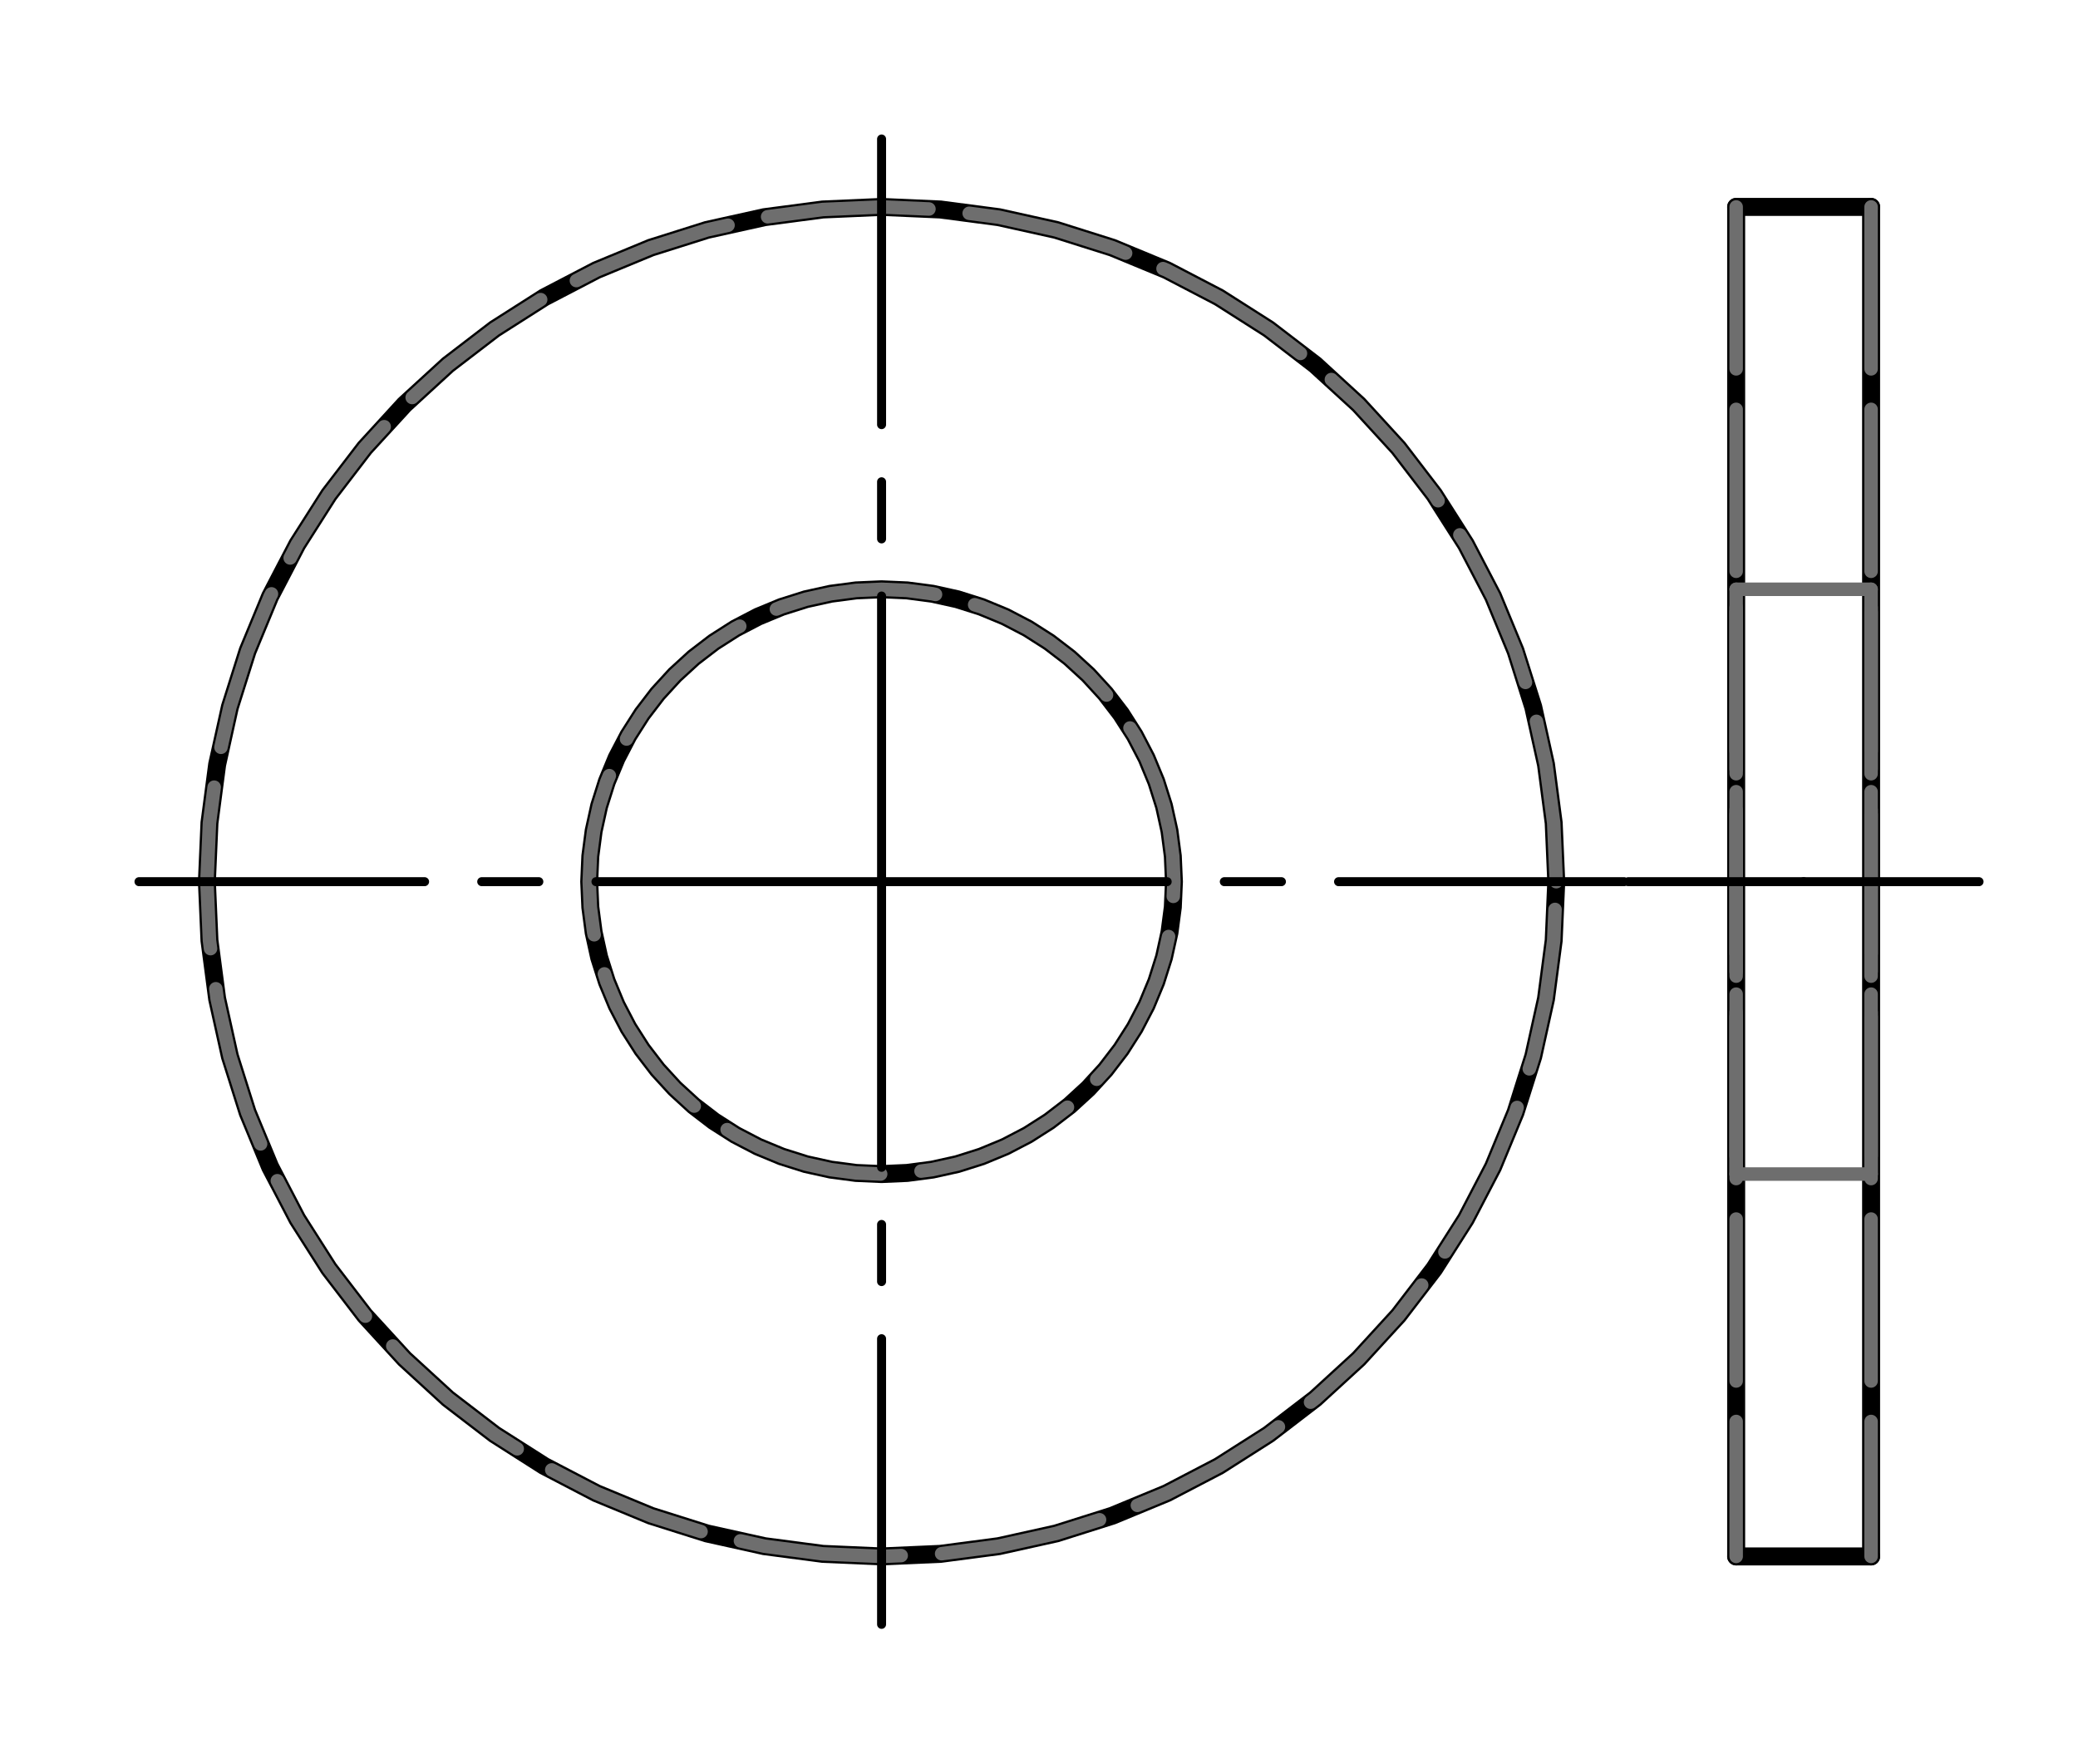
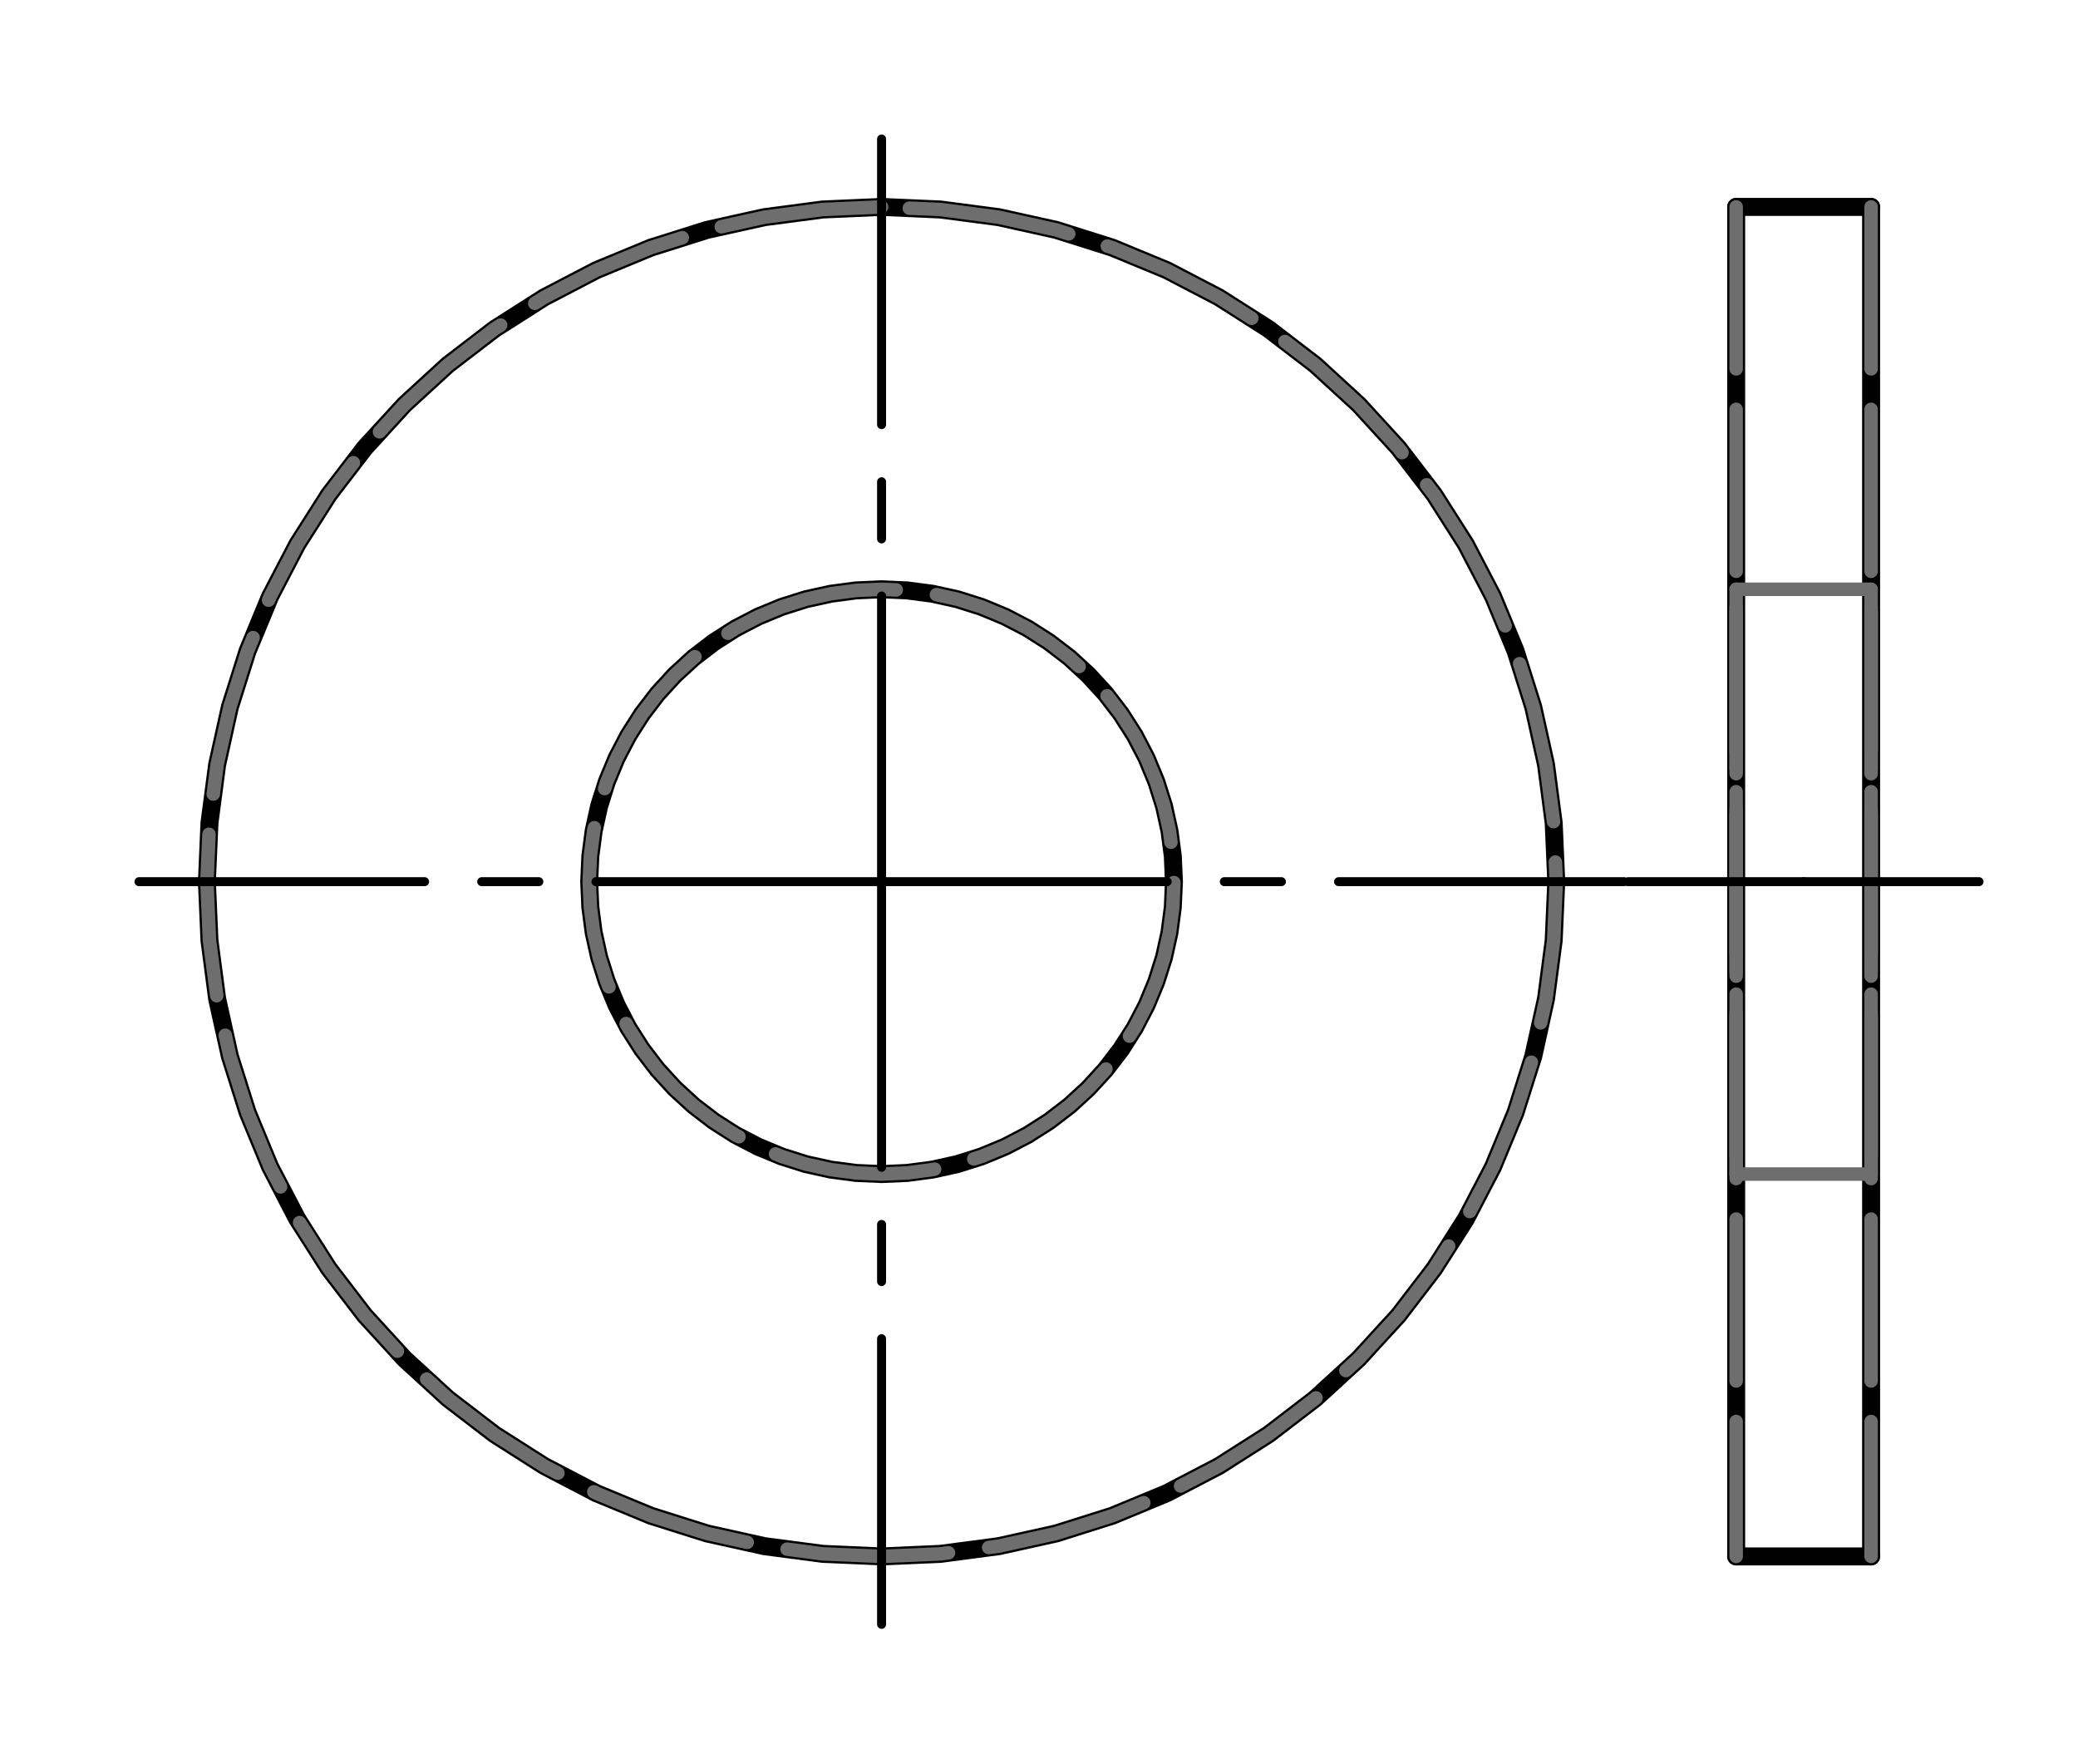
<svg xmlns="http://www.w3.org/2000/svg" width="46.2mm" height="39.2mm" viewBox="-19.6 -19.6 46.2 39.2" version="1.1">
  <g transform="scale(1,-1)" stroke-linecap="round">
    <g fill="none" stroke="rgb(0,0,0)" stroke-width="0.4" id="Visible">
-       <path d="M 15.0,0.0 L 14.943,1.307 L 14.772,2.605 L 14.489,3.882 L 14.095,5.13 L 13.595,6.339 L 12.99,7.5 L 12.287,8.604 L 11.491,9.642 L 10.607,10.607 L 9.642,11.491 L 8.604,12.287 L 7.5,12.99 L 6.339,13.595 L 5.13,14.095 L 3.882,14.489 L 2.605,14.772 L 1.307,14.943 L 0.0,15.0 L -1.307,14.943 L -2.605,14.772 L -3.882,14.489 L -5.13,14.095 L -6.339,13.595 L -7.5,12.99 L -8.604,12.287 L -9.642,11.491 L -10.607,10.607 L -11.491,9.642 L -12.287,8.604 L -12.99,7.5 L -13.595,6.339 L -14.095,5.13 L -14.489,3.882 L -14.772,2.605 L -14.943,1.307 L -15.0,0.0 L -14.943,-1.307 L -14.772,-2.605 L -14.489,-3.882 L -14.095,-5.13 L -13.595,-6.339 L -12.99,-7.5 L -12.287,-8.604 L -11.491,-9.642 L -10.607,-10.607 L -9.642,-11.491 L -8.604,-12.287 L -7.5,-12.99 L -6.339,-13.595 L -5.13,-14.095 L -3.882,-14.489 L -2.605,-14.772 L -1.307,-14.943 L -0.0,-15.0 L 1.307,-14.943 L 2.605,-14.772 L 3.882,-14.489 L 5.13,-14.095 L 6.339,-13.595 L 7.5,-12.99 L 8.604,-12.287 L 9.642,-11.491 L 10.607,-10.607 L 11.491,-9.642 L 12.287,-8.604 L 12.99,-7.5 L 13.595,-6.339 L 14.095,-5.13 L 14.489,-3.882 L 14.772,-2.605 L 14.943,-1.307 L 15.0,-0.0" />
-       <path d="M 6.5,0.0 L 6.475,0.567 L 6.401,1.129 L 6.279,1.682 L 6.108,2.223 L 5.891,2.747 L 5.629,3.25 L 5.324,3.728 L 4.979,4.178 L 4.596,4.596 L 4.178,4.979 L 3.728,5.324 L 3.25,5.629 L 2.747,5.891 L 2.223,6.108 L 1.682,6.279 L 1.129,6.401 L 0.567,6.475 L -0.0,6.5 L -0.567,6.475 L -1.129,6.401 L -1.682,6.279 L -2.223,6.108 L -2.747,5.891 L -3.25,5.629 L -3.728,5.324 L -4.178,4.979 L -4.596,4.596 L -4.979,4.178 L -5.324,3.728 L -5.629,3.25 L -5.891,2.747 L -6.108,2.223 L -6.279,1.682 L -6.401,1.129 L -6.475,0.567 L -6.5,-0.0 L -6.475,-0.567 L -6.401,-1.129 L -6.279,-1.682 L -6.108,-2.223 L -5.891,-2.747 L -5.629,-3.25 L -5.324,-3.728 L -4.979,-4.178 L -4.596,-4.596 L -4.178,-4.979 L -3.728,-5.324 L -3.25,-5.629 L -2.747,-5.891 L -2.223,-6.108 L -1.682,-6.279 L -1.129,-6.401 L -0.567,-6.475 L 0.0,-6.5 L 0.567,-6.475 L 1.129,-6.401 L 1.682,-6.279 L 2.223,-6.108 L 2.747,-5.891 L 3.25,-5.629 L 3.728,-5.324 L 4.178,-4.979 L 4.596,-4.596 L 4.979,-4.178 L 5.324,-3.728 L 5.629,-3.25 L 5.891,-2.747 L 6.108,-2.223 L 6.279,-1.682 L 6.401,-1.129 L 6.475,-0.567 L 6.5,0.0" />
+       <path d="M 0.0,15.0 L -1.307,14.943 L -2.605,14.772 L -3.882,14.489 L -5.13,14.095 L -6.339,13.595 L -7.5,12.99 L -8.604,12.287 L -9.642,11.491 L -10.607,10.607 L -11.491,9.642 L -12.287,8.604 L -12.99,7.5 L -13.595,6.339 L -14.095,5.13 L -14.489,3.882 L -14.772,2.605 L -14.943,1.307 L -15.0,0.0 L -14.943,-1.307 L -14.772,-2.605 L -14.489,-3.882 L -14.095,-5.13 L -13.595,-6.339 L -12.99,-7.5 L -12.287,-8.604 L -11.491,-9.642 L -10.607,-10.607 L -9.642,-11.491 L -8.604,-12.287 L -7.5,-12.99 L -6.339,-13.595 L -5.13,-14.095 L -3.882,-14.489 L -2.605,-14.772 L -1.307,-14.943 L -0.0,-15.0 L 1.307,-14.943 L 2.605,-14.772 L 3.882,-14.489 L 5.13,-14.095 L 6.339,-13.595 L 7.5,-12.99 L 8.604,-12.287 L 9.642,-11.491 L 10.607,-10.607 L 11.491,-9.642 L 12.287,-8.604 L 12.99,-7.5 L 13.595,-6.339 L 14.095,-5.13 L 14.489,-3.882 L 14.772,-2.605 L 14.943,-1.307 L 15.0,-0.0 L 14.943,1.307 L 14.772,2.605 L 14.489,3.882 L 14.095,5.13 L 13.595,6.339 L 12.99,7.5 L 12.287,8.604 L 11.491,9.642 L 10.607,10.607 L 9.642,11.491 L 8.604,12.287 L 7.5,12.99 L 6.339,13.595 L 5.13,14.095 L 3.882,14.489 L 2.605,14.772 L 1.307,14.943 L 0.0,15.0" />
+       <path d="M 0.0,6.5 L -0.567,6.475 L -1.129,6.401 L -1.682,6.279 L -2.223,6.108 L -2.747,5.891 L -3.25,5.629 L -3.728,5.324 L -4.178,4.979 L -4.596,4.596 L -4.979,4.178 L -5.324,3.728 L -5.629,3.25 L -5.891,2.747 L -6.108,2.223 L -6.279,1.682 L -6.401,1.129 L -6.475,0.567 L -6.5,-0.0 L -6.475,-0.567 L -6.401,-1.129 L -6.279,-1.682 L -6.108,-2.223 L -5.891,-2.747 L -5.629,-3.25 L -5.324,-3.728 L -4.979,-4.178 L -4.596,-4.596 L -4.178,-4.979 L -3.728,-5.324 L -3.25,-5.629 L -2.747,-5.891 L -2.223,-6.108 L -1.682,-6.279 L -1.129,-6.401 L -0.567,-6.475 L 0.0,-6.5 L 0.567,-6.475 L 1.129,-6.401 L 1.682,-6.279 L 2.223,-6.108 L 2.747,-5.891 L 3.25,-5.629 L 3.728,-5.324 L 4.178,-4.979 L 4.596,-4.596 L 4.979,-4.178 L 5.324,-3.728 L 5.629,-3.25 L 5.891,-2.747 L 6.108,-2.223 L 6.279,-1.682 L 6.401,-1.129 L 6.475,-0.567 L 6.5,0.0 L 6.475,0.567 L 6.401,1.129 L 6.279,1.682 L 6.108,2.223 L 5.891,2.747 L 5.629,3.25 L 5.324,3.728 L 4.979,4.178 L 4.596,4.596 L 4.178,4.979 L 3.728,5.324 L 3.25,5.629 L 2.747,5.891 L 2.223,6.108 L 1.682,6.279 L 1.129,6.401 L 0.567,6.475 L -0.0,6.5" />
      <path d="M 19.0,-15.0 L 19.0,-14.583 L 19.0,-14.167 L 19.0,-13.75 L 19.0,-13.333 L 19.0,-12.917 L 19.0,-12.5 L 19.0,-12.083 L 19.0,-11.667 L 19.0,-11.25 L 19.0,-10.833 L 19.0,-10.417 L 19.0,-10.0 L 19.0,-9.583 L 19.0,-9.167 L 19.0,-8.75 L 19.0,-8.333 L 19.0,-7.917 L 19.0,-7.5 L 19.0,-7.083 L 19.0,-6.667 L 19.0,-6.25 L 19.0,-5.833 L 19.0,-5.417 L 19.0,-5.0 L 19.0,-4.583 L 19.0,-4.167 L 19.0,-3.75 L 19.0,-3.333 L 19.0,-2.917 L 19.0,-2.5 L 19.0,-2.083 L 19.0,-1.667 L 19.0,-1.25 L 19.0,-0.833 L 19.0,-0.417 L 19.0,0.0 L 19.0,0.417 L 19.0,0.833 L 19.0,1.25 L 19.0,1.667 L 19.0,2.083 L 19.0,2.5 L 19.0,2.917 L 19.0,3.333 L 19.0,3.75 L 19.0,4.167 L 19.0,4.583 L 19.0,5.0 L 19.0,5.417 L 19.0,5.833 L 19.0,6.25 L 19.0,6.667 L 19.0,7.083 L 19.0,7.5 L 19.0,7.917 L 19.0,8.333 L 19.0,8.75 L 19.0,9.167 L 19.0,9.583 L 19.0,10.0 L 19.0,10.417 L 19.0,10.833 L 19.0,11.25 L 19.0,11.667 L 19.0,12.083 L 19.0,12.5 L 19.0,12.917 L 19.0,13.333 L 19.0,13.75 L 19.0,14.167 L 19.0,14.583 L 19.0,15.0" />
      <path d="M 22.0,15.0 L 21.958,15.0 L 21.917,15.0 L 21.875,15.0 L 21.833,15.0 L 21.792,15.0 L 21.75,15.0 L 21.708,15.0 L 21.667,15.0 L 21.625,15.0 L 21.583,15.0 L 21.542,15.0 L 21.5,15.0 L 21.458,15.0 L 21.417,15.0 L 21.375,15.0 L 21.333,15.0 L 21.292,15.0 L 21.25,15.0 L 21.208,15.0 L 21.167,15.0 L 21.125,15.0 L 21.083,15.0 L 21.042,15.0 L 21.0,15.0 L 20.958,15.0 L 20.917,15.0 L 20.875,15.0 L 20.833,15.0 L 20.792,15.0 L 20.75,15.0 L 20.708,15.0 L 20.667,15.0 L 20.625,15.0 L 20.583,15.0 L 20.542,15.0 L 20.5,15.0 L 20.458,15.0 L 20.417,15.0 L 20.375,15.0 L 20.333,15.0 L 20.292,15.0 L 20.25,15.0 L 20.208,15.0 L 20.167,15.0 L 20.125,15.0 L 20.083,15.0 L 20.042,15.0 L 20.0,15.0 L 19.958,15.0 L 19.917,15.0 L 19.875,15.0 L 19.833,15.0 L 19.792,15.0 L 19.75,15.0 L 19.708,15.0 L 19.667,15.0 L 19.625,15.0 L 19.583,15.0 L 19.542,15.0 L 19.5,15.0 L 19.458,15.0 L 19.417,15.0 L 19.375,15.0 L 19.333,15.0 L 19.292,15.0 L 19.25,15.0 L 19.208,15.0 L 19.167,15.0 L 19.125,15.0 L 19.083,15.0 L 19.042,15.0 L 19.0,15.0" />
      <path d="M 22.0,-15.0 L 22.0,-14.583 L 22.0,-14.167 L 22.0,-13.75 L 22.0,-13.333 L 22.0,-12.917 L 22.0,-12.5 L 22.0,-12.083 L 22.0,-11.667 L 22.0,-11.25 L 22.0,-10.833 L 22.0,-10.417 L 22.0,-10.0 L 22.0,-9.583 L 22.0,-9.167 L 22.0,-8.75 L 22.0,-8.333 L 22.0,-7.917 L 22.0,-7.5 L 22.0,-7.083 L 22.0,-6.667 L 22.0,-6.25 L 22.0,-5.833 L 22.0,-5.417 L 22.0,-5.0 L 22.0,-4.583 L 22.0,-4.167 L 22.0,-3.75 L 22.0,-3.333 L 22.0,-2.917 L 22.0,-2.5 L 22.0,-2.083 L 22.0,-1.667 L 22.0,-1.25 L 22.0,-0.833 L 22.0,-0.417 L 22.0,0.0 L 22.0,0.417 L 22.0,0.833 L 22.0,1.25 L 22.0,1.667 L 22.0,2.083 L 22.0,2.5 L 22.0,2.917 L 22.0,3.333 L 22.0,3.75 L 22.0,4.167 L 22.0,4.583 L 22.0,5.0 L 22.0,5.417 L 22.0,5.833 L 22.0,6.25 L 22.0,6.667 L 22.0,7.083 L 22.0,7.5 L 22.0,7.917 L 22.0,8.333 L 22.0,8.75 L 22.0,9.167 L 22.0,9.583 L 22.0,10.0 L 22.0,10.417 L 22.0,10.833 L 22.0,11.25 L 22.0,11.667 L 22.0,12.083 L 22.0,12.5 L 22.0,12.917 L 22.0,13.333 L 22.0,13.75 L 22.0,14.167 L 22.0,14.583 L 22.0,15.0" />
      <path d="M 22.0,-15.0 L 21.958,-15.0 L 21.917,-15.0 L 21.875,-15.0 L 21.833,-15.0 L 21.792,-15.0 L 21.75,-15.0 L 21.708,-15.0 L 21.667,-15.0 L 21.625,-15.0 L 21.583,-15.0 L 21.542,-15.0 L 21.5,-15.0 L 21.458,-15.0 L 21.417,-15.0 L 21.375,-15.0 L 21.333,-15.0 L 21.292,-15.0 L 21.25,-15.0 L 21.208,-15.0 L 21.167,-15.0 L 21.125,-15.0 L 21.083,-15.0 L 21.042,-15.0 L 21.0,-15.0 L 20.958,-15.0 L 20.917,-15.0 L 20.875,-15.0 L 20.833,-15.0 L 20.792,-15.0 L 20.75,-15.0 L 20.708,-15.0 L 20.667,-15.0 L 20.625,-15.0 L 20.583,-15.0 L 20.542,-15.0 L 20.5,-15.0 L 20.458,-15.0 L 20.417,-15.0 L 20.375,-15.0 L 20.333,-15.0 L 20.292,-15.0 L 20.25,-15.0 L 20.208,-15.0 L 20.167,-15.0 L 20.125,-15.0 L 20.083,-15.0 L 20.042,-15.0 L 20.0,-15.0 L 19.958,-15.0 L 19.917,-15.0 L 19.875,-15.0 L 19.833,-15.0 L 19.792,-15.0 L 19.75,-15.0 L 19.708,-15.0 L 19.667,-15.0 L 19.625,-15.0 L 19.583,-15.0 L 19.542,-15.0 L 19.5,-15.0 L 19.458,-15.0 L 19.417,-15.0 L 19.375,-15.0 L 19.333,-15.0 L 19.292,-15.0 L 19.25,-15.0 L 19.208,-15.0 L 19.167,-15.0 L 19.125,-15.0 L 19.083,-15.0 L 19.042,-15.0 L 19.0,-15.0" />
    </g>
    <g fill="none" stroke="rgb(110,110,110)" stroke-width="0.3" id="Hidden" stroke-dasharray="3.6 0.9">
-       <path d="M 15.0,0.0 L 14.943,1.307 L 14.772,2.605 L 14.489,3.882 L 14.095,5.13 L 13.595,6.339 L 12.99,7.5 L 12.287,8.604 L 11.491,9.642 L 10.607,10.607 L 9.642,11.491 L 8.604,12.287 L 7.5,12.99 L 6.339,13.595 L 5.13,14.095 L 3.882,14.489 L 2.605,14.772 L 1.307,14.943 L 0.0,15.0 L -1.307,14.943 L -2.605,14.772 L -3.882,14.489 L -5.13,14.095 L -6.339,13.595 L -7.5,12.99 L -8.604,12.287 L -9.642,11.491 L -10.607,10.607 L -11.491,9.642 L -12.287,8.604 L -12.99,7.5 L -13.595,6.339 L -14.095,5.13 L -14.489,3.882 L -14.772,2.605 L -14.943,1.307 L -15.0,0.0 L -14.943,-1.307 L -14.772,-2.605 L -14.489,-3.882 L -14.095,-5.13 L -13.595,-6.339 L -12.99,-7.5 L -12.287,-8.604 L -11.491,-9.642 L -10.607,-10.607 L -9.642,-11.491 L -8.604,-12.287 L -7.5,-12.99 L -6.339,-13.595 L -5.13,-14.095 L -3.882,-14.489 L -2.605,-14.772 L -1.307,-14.943 L -0.0,-15.0 L 1.307,-14.943 L 2.605,-14.772 L 3.882,-14.489 L 5.13,-14.095 L 6.339,-13.595 L 7.5,-12.99 L 8.604,-12.287 L 9.642,-11.491 L 10.607,-10.607 L 11.491,-9.642 L 12.287,-8.604 L 12.99,-7.5 L 13.595,-6.339 L 14.095,-5.13 L 14.489,-3.882 L 14.772,-2.605 L 14.943,-1.307 L 15.0,-0.0" />
-       <path d="M 6.5,0.0 L 6.475,0.567 L 6.401,1.129 L 6.279,1.682 L 6.108,2.223 L 5.891,2.747 L 5.629,3.25 L 5.324,3.728 L 4.979,4.178 L 4.596,4.596 L 4.178,4.979 L 3.728,5.324 L 3.25,5.629 L 2.747,5.891 L 2.223,6.108 L 1.682,6.279 L 1.129,6.401 L 0.567,6.475 L -0.0,6.5 L -0.567,6.475 L -1.129,6.401 L -1.682,6.279 L -2.223,6.108 L -2.747,5.891 L -3.25,5.629 L -3.728,5.324 L -4.178,4.979 L -4.596,4.596 L -4.979,4.178 L -5.324,3.728 L -5.629,3.25 L -5.891,2.747 L -6.108,2.223 L -6.279,1.682 L -6.401,1.129 L -6.475,0.567 L -6.5,-0.0 L -6.475,-0.567 L -6.401,-1.129 L -6.279,-1.682 L -6.108,-2.223 L -5.891,-2.747 L -5.629,-3.25 L -5.324,-3.728 L -4.979,-4.178 L -4.596,-4.596 L -4.178,-4.979 L -3.728,-5.324 L -3.25,-5.629 L -2.747,-5.891 L -2.223,-6.108 L -1.682,-6.279 L -1.129,-6.401 L -0.567,-6.475 L 0.0,-6.5 L 0.567,-6.475 L 1.129,-6.401 L 1.682,-6.279 L 2.223,-6.108 L 2.747,-5.891 L 3.25,-5.629 L 3.728,-5.324 L 4.178,-4.979 L 4.596,-4.596 L 4.979,-4.178 L 5.324,-3.728 L 5.629,-3.25 L 5.891,-2.747 L 6.108,-2.223 L 6.279,-1.682 L 6.401,-1.129 L 6.475,-0.567 L 6.5,0.0" />
+       <path d="M 0.0,15.0 L -1.307,14.943 L -2.605,14.772 L -3.882,14.489 L -5.13,14.095 L -6.339,13.595 L -7.5,12.99 L -8.604,12.287 L -9.642,11.491 L -10.607,10.607 L -11.491,9.642 L -12.287,8.604 L -12.99,7.5 L -13.595,6.339 L -14.095,5.13 L -14.489,3.882 L -14.772,2.605 L -14.943,1.307 L -15.0,0.0 L -14.943,-1.307 L -14.772,-2.605 L -14.489,-3.882 L -14.095,-5.13 L -13.595,-6.339 L -12.99,-7.5 L -12.287,-8.604 L -11.491,-9.642 L -10.607,-10.607 L -9.642,-11.491 L -8.604,-12.287 L -7.5,-12.99 L -6.339,-13.595 L -5.13,-14.095 L -3.882,-14.489 L -2.605,-14.772 L -1.307,-14.943 L -0.0,-15.0 L 1.307,-14.943 L 2.605,-14.772 L 3.882,-14.489 L 5.13,-14.095 L 6.339,-13.595 L 7.5,-12.99 L 8.604,-12.287 L 9.642,-11.491 L 10.607,-10.607 L 11.491,-9.642 L 12.287,-8.604 L 12.99,-7.5 L 13.595,-6.339 L 14.095,-5.13 L 14.489,-3.882 L 14.772,-2.605 L 14.943,-1.307 L 15.0,-0.0 L 14.943,1.307 L 14.772,2.605 L 14.489,3.882 L 14.095,5.13 L 13.595,6.339 L 12.99,7.5 L 12.287,8.604 L 11.491,9.642 L 10.607,10.607 L 9.642,11.491 L 8.604,12.287 L 7.5,12.99 L 6.339,13.595 L 5.13,14.095 L 3.882,14.489 L 2.605,14.772 L 1.307,14.943 L 0.0,15.0" />
+       <path d="M 0.0,6.5 L -0.567,6.475 L -1.129,6.401 L -1.682,6.279 L -2.223,6.108 L -2.747,5.891 L -3.25,5.629 L -3.728,5.324 L -4.178,4.979 L -4.596,4.596 L -4.979,4.178 L -5.324,3.728 L -5.629,3.25 L -5.891,2.747 L -6.108,2.223 L -6.279,1.682 L -6.401,1.129 L -6.475,0.567 L -6.5,-0.0 L -6.475,-0.567 L -6.401,-1.129 L -6.279,-1.682 L -6.108,-2.223 L -5.891,-2.747 L -5.629,-3.25 L -5.324,-3.728 L -4.979,-4.178 L -4.596,-4.596 L -4.178,-4.979 L -3.728,-5.324 L -3.25,-5.629 L -2.747,-5.891 L -2.223,-6.108 L -1.682,-6.279 L -1.129,-6.401 L -0.567,-6.475 L 0.0,-6.5 L 0.567,-6.475 L 1.129,-6.401 L 1.682,-6.279 L 2.223,-6.108 L 2.747,-5.891 L 3.25,-5.629 L 3.728,-5.324 L 4.178,-4.979 L 4.596,-4.596 L 4.979,-4.178 L 5.324,-3.728 L 5.629,-3.25 L 5.891,-2.747 L 6.108,-2.223 L 6.279,-1.682 L 6.401,-1.129 L 6.475,-0.567 L 6.5,0.0 L 6.475,0.567 L 6.401,1.129 L 6.279,1.682 L 6.108,2.223 L 5.891,2.747 L 5.629,3.25 L 5.324,3.728 L 4.979,4.178 L 4.596,4.596 L 4.178,4.979 L 3.728,5.324 L 3.25,5.629 L 2.747,5.891 L 2.223,6.108 L 1.682,6.279 L 1.129,6.401 L 0.567,6.475 L -0.0,6.5" />
      <path d="M 19.0,15.0 L 19.0,14.583 L 19.0,14.167 L 19.0,13.75 L 19.0,13.333 L 19.0,12.917 L 19.0,12.5 L 19.0,12.083 L 19.0,11.667 L 19.0,11.25 L 19.0,10.833 L 19.0,10.417 L 19.0,10.0 L 19.0,9.583 L 19.0,9.167 L 19.0,8.75 L 19.0,8.333 L 19.0,7.917 L 19.0,7.5 L 19.0,7.083 L 19.0,6.667 L 19.0,6.25 L 19.0,5.833 L 19.0,5.417 L 19.0,5.0 L 19.0,4.583 L 19.0,4.167 L 19.0,3.75 L 19.0,3.333 L 19.0,2.917 L 19.0,2.5 L 19.0,2.083 L 19.0,1.667 L 19.0,1.25 L 19.0,0.833 L 19.0,0.417 L 19.0,0.0 L 19.0,-0.417 L 19.0,-0.833 L 19.0,-1.25 L 19.0,-1.667 L 19.0,-2.083 L 19.0,-2.5 L 19.0,-2.917 L 19.0,-3.333 L 19.0,-3.75 L 19.0,-4.167 L 19.0,-4.583 L 19.0,-5.0 L 19.0,-5.417 L 19.0,-5.833 L 19.0,-6.25 L 19.0,-6.667 L 19.0,-7.083 L 19.0,-7.5 L 19.0,-7.917 L 19.0,-8.333 L 19.0,-8.75 L 19.0,-9.167 L 19.0,-9.583 L 19.0,-10.0 L 19.0,-10.417 L 19.0,-10.833 L 19.0,-11.25 L 19.0,-11.667 L 19.0,-12.083 L 19.0,-12.5 L 19.0,-12.917 L 19.0,-13.333 L 19.0,-13.75 L 19.0,-14.167 L 19.0,-14.583 L 19.0,-15.0" />
      <path d="M 22.0,15.0 L 22.0,14.583 L 22.0,14.167 L 22.0,13.75 L 22.0,13.333 L 22.0,12.917 L 22.0,12.5 L 22.0,12.083 L 22.0,11.667 L 22.0,11.25 L 22.0,10.833 L 22.0,10.417 L 22.0,10.0 L 22.0,9.583 L 22.0,9.167 L 22.0,8.75 L 22.0,8.333 L 22.0,7.917 L 22.0,7.5 L 22.0,7.083 L 22.0,6.667 L 22.0,6.25 L 22.0,5.833 L 22.0,5.417 L 22.0,5.0 L 22.0,4.583 L 22.0,4.167 L 22.0,3.75 L 22.0,3.333 L 22.0,2.917 L 22.0,2.5 L 22.0,2.083 L 22.0,1.667 L 22.0,1.25 L 22.0,0.833 L 22.0,0.417 L 22.0,0.0 L 22.0,-0.417 L 22.0,-0.833 L 22.0,-1.25 L 22.0,-1.667 L 22.0,-2.083 L 22.0,-2.5 L 22.0,-2.917 L 22.0,-3.333 L 22.0,-3.75 L 22.0,-4.167 L 22.0,-4.583 L 22.0,-5.0 L 22.0,-5.417 L 22.0,-5.833 L 22.0,-6.25 L 22.0,-6.667 L 22.0,-7.083 L 22.0,-7.5 L 22.0,-7.917 L 22.0,-8.333 L 22.0,-8.75 L 22.0,-9.167 L 22.0,-9.583 L 22.0,-10.0 L 22.0,-10.417 L 22.0,-10.833 L 22.0,-11.25 L 22.0,-11.667 L 22.0,-12.083 L 22.0,-12.5 L 22.0,-12.917 L 22.0,-13.333 L 22.0,-13.75 L 22.0,-14.167 L 22.0,-14.583 L 22.0,-15.0" />
      <path d="M 19.0,6.5 L 19.0,6.319 L 19.0,6.139 L 19.0,5.958 L 19.0,5.778 L 19.0,5.597 L 19.0,5.417 L 19.0,5.236 L 19.0,5.056 L 19.0,4.875 L 19.0,4.694 L 19.0,4.514 L 19.0,4.333 L 19.0,4.153 L 19.0,3.972 L 19.0,3.792 L 19.0,3.611 L 19.0,3.431 L 19.0,3.25 L 19.0,3.069 L 19.0,2.889 L 19.0,2.708 L 19.0,2.528 L 19.0,2.347 L 19.0,2.167 L 19.0,1.986 L 19.0,1.806 L 19.0,1.625 L 19.0,1.444 L 19.0,1.264 L 19.0,1.083 L 19.0,0.903 L 19.0,0.722 L 19.0,0.542 L 19.0,0.361 L 19.0,0.181 L 19.0,0.0 L 19.0,-0.181 L 19.0,-0.361 L 19.0,-0.542 L 19.0,-0.722 L 19.0,-0.903 L 19.0,-1.083 L 19.0,-1.264 L 19.0,-1.444 L 19.0,-1.625 L 19.0,-1.806 L 19.0,-1.986 L 19.0,-2.167 L 19.0,-2.347 L 19.0,-2.528 L 19.0,-2.708 L 19.0,-2.889 L 19.0,-3.069 L 19.0,-3.25 L 19.0,-3.431 L 19.0,-3.611 L 19.0,-3.792 L 19.0,-3.972 L 19.0,-4.153 L 19.0,-4.333 L 19.0,-4.514 L 19.0,-4.694 L 19.0,-4.875 L 19.0,-5.056 L 19.0,-5.236 L 19.0,-5.417 L 19.0,-5.597 L 19.0,-5.778 L 19.0,-5.958 L 19.0,-6.139 L 19.0,-6.319 L 19.0,-6.5" />
      <path d="M 19.0,-6.5 L 19.0,-6.319 L 19.0,-6.139 L 19.0,-5.958 L 19.0,-5.778 L 19.0,-5.597 L 19.0,-5.417 L 19.0,-5.236 L 19.0,-5.056 L 19.0,-4.875 L 19.0,-4.694 L 19.0,-4.514 L 19.0,-4.333 L 19.0,-4.153 L 19.0,-3.972 L 19.0,-3.792 L 19.0,-3.611 L 19.0,-3.431 L 19.0,-3.25 L 19.0,-3.069 L 19.0,-2.889 L 19.0,-2.708 L 19.0,-2.528 L 19.0,-2.347 L 19.0,-2.167 L 19.0,-1.986 L 19.0,-1.806 L 19.0,-1.625 L 19.0,-1.444 L 19.0,-1.264 L 19.0,-1.083 L 19.0,-0.903 L 19.0,-0.722 L 19.0,-0.542 L 19.0,-0.361 L 19.0,-0.181 L 19.0,0.0 L 19.0,0.181 L 19.0,0.361 L 19.0,0.542 L 19.0,0.722 L 19.0,0.903 L 19.0,1.083 L 19.0,1.264 L 19.0,1.444 L 19.0,1.625 L 19.0,1.806 L 19.0,1.986 L 19.0,2.167 L 19.0,2.347 L 19.0,2.528 L 19.0,2.708 L 19.0,2.889 L 19.0,3.069 L 19.0,3.25 L 19.0,3.431 L 19.0,3.611 L 19.0,3.792 L 19.0,3.972 L 19.0,4.153 L 19.0,4.333 L 19.0,4.514 L 19.0,4.694 L 19.0,4.875 L 19.0,5.056 L 19.0,5.236 L 19.0,5.417 L 19.0,5.597 L 19.0,5.778 L 19.0,5.958 L 19.0,6.139 L 19.0,6.319 L 19.0,6.5" />
      <path d="M 22.0,6.5 L 22.0,6.319 L 22.0,6.139 L 22.0,5.958 L 22.0,5.778 L 22.0,5.597 L 22.0,5.417 L 22.0,5.236 L 22.0,5.056 L 22.0,4.875 L 22.0,4.694 L 22.0,4.514 L 22.0,4.333 L 22.0,4.153 L 22.0,3.972 L 22.0,3.792 L 22.0,3.611 L 22.0,3.431 L 22.0,3.25 L 22.0,3.069 L 22.0,2.889 L 22.0,2.708 L 22.0,2.528 L 22.0,2.347 L 22.0,2.167 L 22.0,1.986 L 22.0,1.806 L 22.0,1.625 L 22.0,1.444 L 22.0,1.264 L 22.0,1.083 L 22.0,0.903 L 22.0,0.722 L 22.0,0.542 L 22.0,0.361 L 22.0,0.181 L 22.0,0.0 L 22.0,-0.181 L 22.0,-0.361 L 22.0,-0.542 L 22.0,-0.722 L 22.0,-0.903 L 22.0,-1.083 L 22.0,-1.264 L 22.0,-1.444 L 22.0,-1.625 L 22.0,-1.806 L 22.0,-1.986 L 22.0,-2.167 L 22.0,-2.347 L 22.0,-2.528 L 22.0,-2.708 L 22.0,-2.889 L 22.0,-3.069 L 22.0,-3.25 L 22.0,-3.431 L 22.0,-3.611 L 22.0,-3.792 L 22.0,-3.972 L 22.0,-4.153 L 22.0,-4.333 L 22.0,-4.514 L 22.0,-4.694 L 22.0,-4.875 L 22.0,-5.056 L 22.0,-5.236 L 22.0,-5.417 L 22.0,-5.597 L 22.0,-5.778 L 22.0,-5.958 L 22.0,-6.139 L 22.0,-6.319 L 22.0,-6.5" />
      <path d="M 22.0,-6.5 L 22.0,-6.319 L 22.0,-6.139 L 22.0,-5.958 L 22.0,-5.778 L 22.0,-5.597 L 22.0,-5.417 L 22.0,-5.236 L 22.0,-5.056 L 22.0,-4.875 L 22.0,-4.694 L 22.0,-4.514 L 22.0,-4.333 L 22.0,-4.153 L 22.0,-3.972 L 22.0,-3.792 L 22.0,-3.611 L 22.0,-3.431 L 22.0,-3.25 L 22.0,-3.069 L 22.0,-2.889 L 22.0,-2.708 L 22.0,-2.528 L 22.0,-2.347 L 22.0,-2.167 L 22.0,-1.986 L 22.0,-1.806 L 22.0,-1.625 L 22.0,-1.444 L 22.0,-1.264 L 22.0,-1.083 L 22.0,-0.903 L 22.0,-0.722 L 22.0,-0.542 L 22.0,-0.361 L 22.0,-0.181 L 22.0,0.0 L 22.0,0.181 L 22.0,0.361 L 22.0,0.542 L 22.0,0.722 L 22.0,0.903 L 22.0,1.083 L 22.0,1.264 L 22.0,1.444 L 22.0,1.625 L 22.0,1.806 L 22.0,1.986 L 22.0,2.167 L 22.0,2.347 L 22.0,2.528 L 22.0,2.708 L 22.0,2.889 L 22.0,3.069 L 22.0,3.25 L 22.0,3.431 L 22.0,3.611 L 22.0,3.792 L 22.0,3.972 L 22.0,4.153 L 22.0,4.333 L 22.0,4.514 L 22.0,4.694 L 22.0,4.875 L 22.0,5.056 L 22.0,5.236 L 22.0,5.417 L 22.0,5.597 L 22.0,5.778 L 22.0,5.958 L 22.0,6.139 L 22.0,6.319 L 22.0,6.5" />
      <path d="M 22.0,6.5 L 21.958,6.5 L 21.917,6.5 L 21.875,6.5 L 21.833,6.5 L 21.792,6.5 L 21.75,6.5 L 21.708,6.5 L 21.667,6.5 L 21.625,6.5 L 21.583,6.5 L 21.542,6.5 L 21.5,6.5 L 21.458,6.5 L 21.417,6.5 L 21.375,6.5 L 21.333,6.5 L 21.292,6.5 L 21.25,6.5 L 21.208,6.5 L 21.167,6.5 L 21.125,6.5 L 21.083,6.5 L 21.042,6.5 L 21.0,6.5 L 20.958,6.5 L 20.917,6.5 L 20.875,6.5 L 20.833,6.5 L 20.792,6.5 L 20.75,6.5 L 20.708,6.5 L 20.667,6.5 L 20.625,6.5 L 20.583,6.5 L 20.542,6.5 L 20.5,6.5 L 20.458,6.5 L 20.417,6.5 L 20.375,6.5 L 20.333,6.5 L 20.292,6.5 L 20.25,6.5 L 20.208,6.5 L 20.167,6.5 L 20.125,6.5 L 20.083,6.5 L 20.042,6.5 L 20.0,6.5 L 19.958,6.5 L 19.917,6.5 L 19.875,6.5 L 19.833,6.5 L 19.792,6.5 L 19.75,6.5 L 19.708,6.5 L 19.667,6.5 L 19.625,6.5 L 19.583,6.5 L 19.542,6.5 L 19.5,6.5 L 19.458,6.5 L 19.417,6.5 L 19.375,6.5 L 19.333,6.5 L 19.292,6.5 L 19.25,6.5 L 19.208,6.5 L 19.167,6.5 L 19.125,6.5 L 19.083,6.5 L 19.042,6.5 L 19.0,6.5" />
      <path d="M 22.0,-6.5 L 21.958,-6.5 L 21.917,-6.5 L 21.875,-6.5 L 21.833,-6.5 L 21.792,-6.5 L 21.75,-6.5 L 21.708,-6.5 L 21.667,-6.5 L 21.625,-6.5 L 21.583,-6.5 L 21.542,-6.5 L 21.5,-6.5 L 21.458,-6.5 L 21.417,-6.5 L 21.375,-6.5 L 21.333,-6.5 L 21.292,-6.5 L 21.25,-6.5 L 21.208,-6.5 L 21.167,-6.5 L 21.125,-6.5 L 21.083,-6.5 L 21.042,-6.5 L 21.0,-6.5 L 20.958,-6.5 L 20.917,-6.5 L 20.875,-6.5 L 20.833,-6.5 L 20.792,-6.5 L 20.75,-6.5 L 20.708,-6.5 L 20.667,-6.5 L 20.625,-6.5 L 20.583,-6.5 L 20.542,-6.5 L 20.5,-6.5 L 20.458,-6.5 L 20.417,-6.5 L 20.375,-6.5 L 20.333,-6.5 L 20.292,-6.5 L 20.25,-6.5 L 20.208,-6.5 L 20.167,-6.5 L 20.125,-6.5 L 20.083,-6.5 L 20.042,-6.5 L 20.0,-6.5 L 19.958,-6.5 L 19.917,-6.5 L 19.875,-6.5 L 19.833,-6.5 L 19.792,-6.5 L 19.75,-6.5 L 19.708,-6.5 L 19.667,-6.5 L 19.625,-6.5 L 19.583,-6.5 L 19.542,-6.5 L 19.5,-6.5 L 19.458,-6.5 L 19.417,-6.5 L 19.375,-6.5 L 19.333,-6.5 L 19.292,-6.5 L 19.25,-6.5 L 19.208,-6.5 L 19.167,-6.5 L 19.125,-6.5 L 19.083,-6.5 L 19.042,-6.5 L 19.0,-6.5" />
    </g>
    <g fill="none" stroke="rgb(0,0,0)" stroke-width="0.2" id="Center" stroke-dasharray="6.35 1.27 1.27 1.27">
-       <line x1="-0.0" y1="0.0" x2="-17.4" y2="0.0" />
-       <line x1="-0.0" y1="0.0" x2="17.4" y2="0.0" />
-       <line x1="-0.0" y1="0.0" x2="-0.0" y2="-17.4" />
-       <line x1="-0.0" y1="0.0" x2="-0.0" y2="17.4" />
+       <line x1="0.0" y1="-0.0" x2="-17.4" y2="-0.0" />
+       <line x1="0.0" y1="-0.0" x2="17.4" y2="-0.0" />
+       <line x1="0.0" y1="-0.0" x2="0.0" y2="-17.4" />
+       <line x1="0.0" y1="-0.0" x2="0.0" y2="17.4" />
      <line x1="20.5" y1="0.0" x2="16.6" y2="0.0" />
      <line x1="20.5" y1="0.0" x2="24.4" y2="0.0" />
    </g>
  </g>
</svg>
